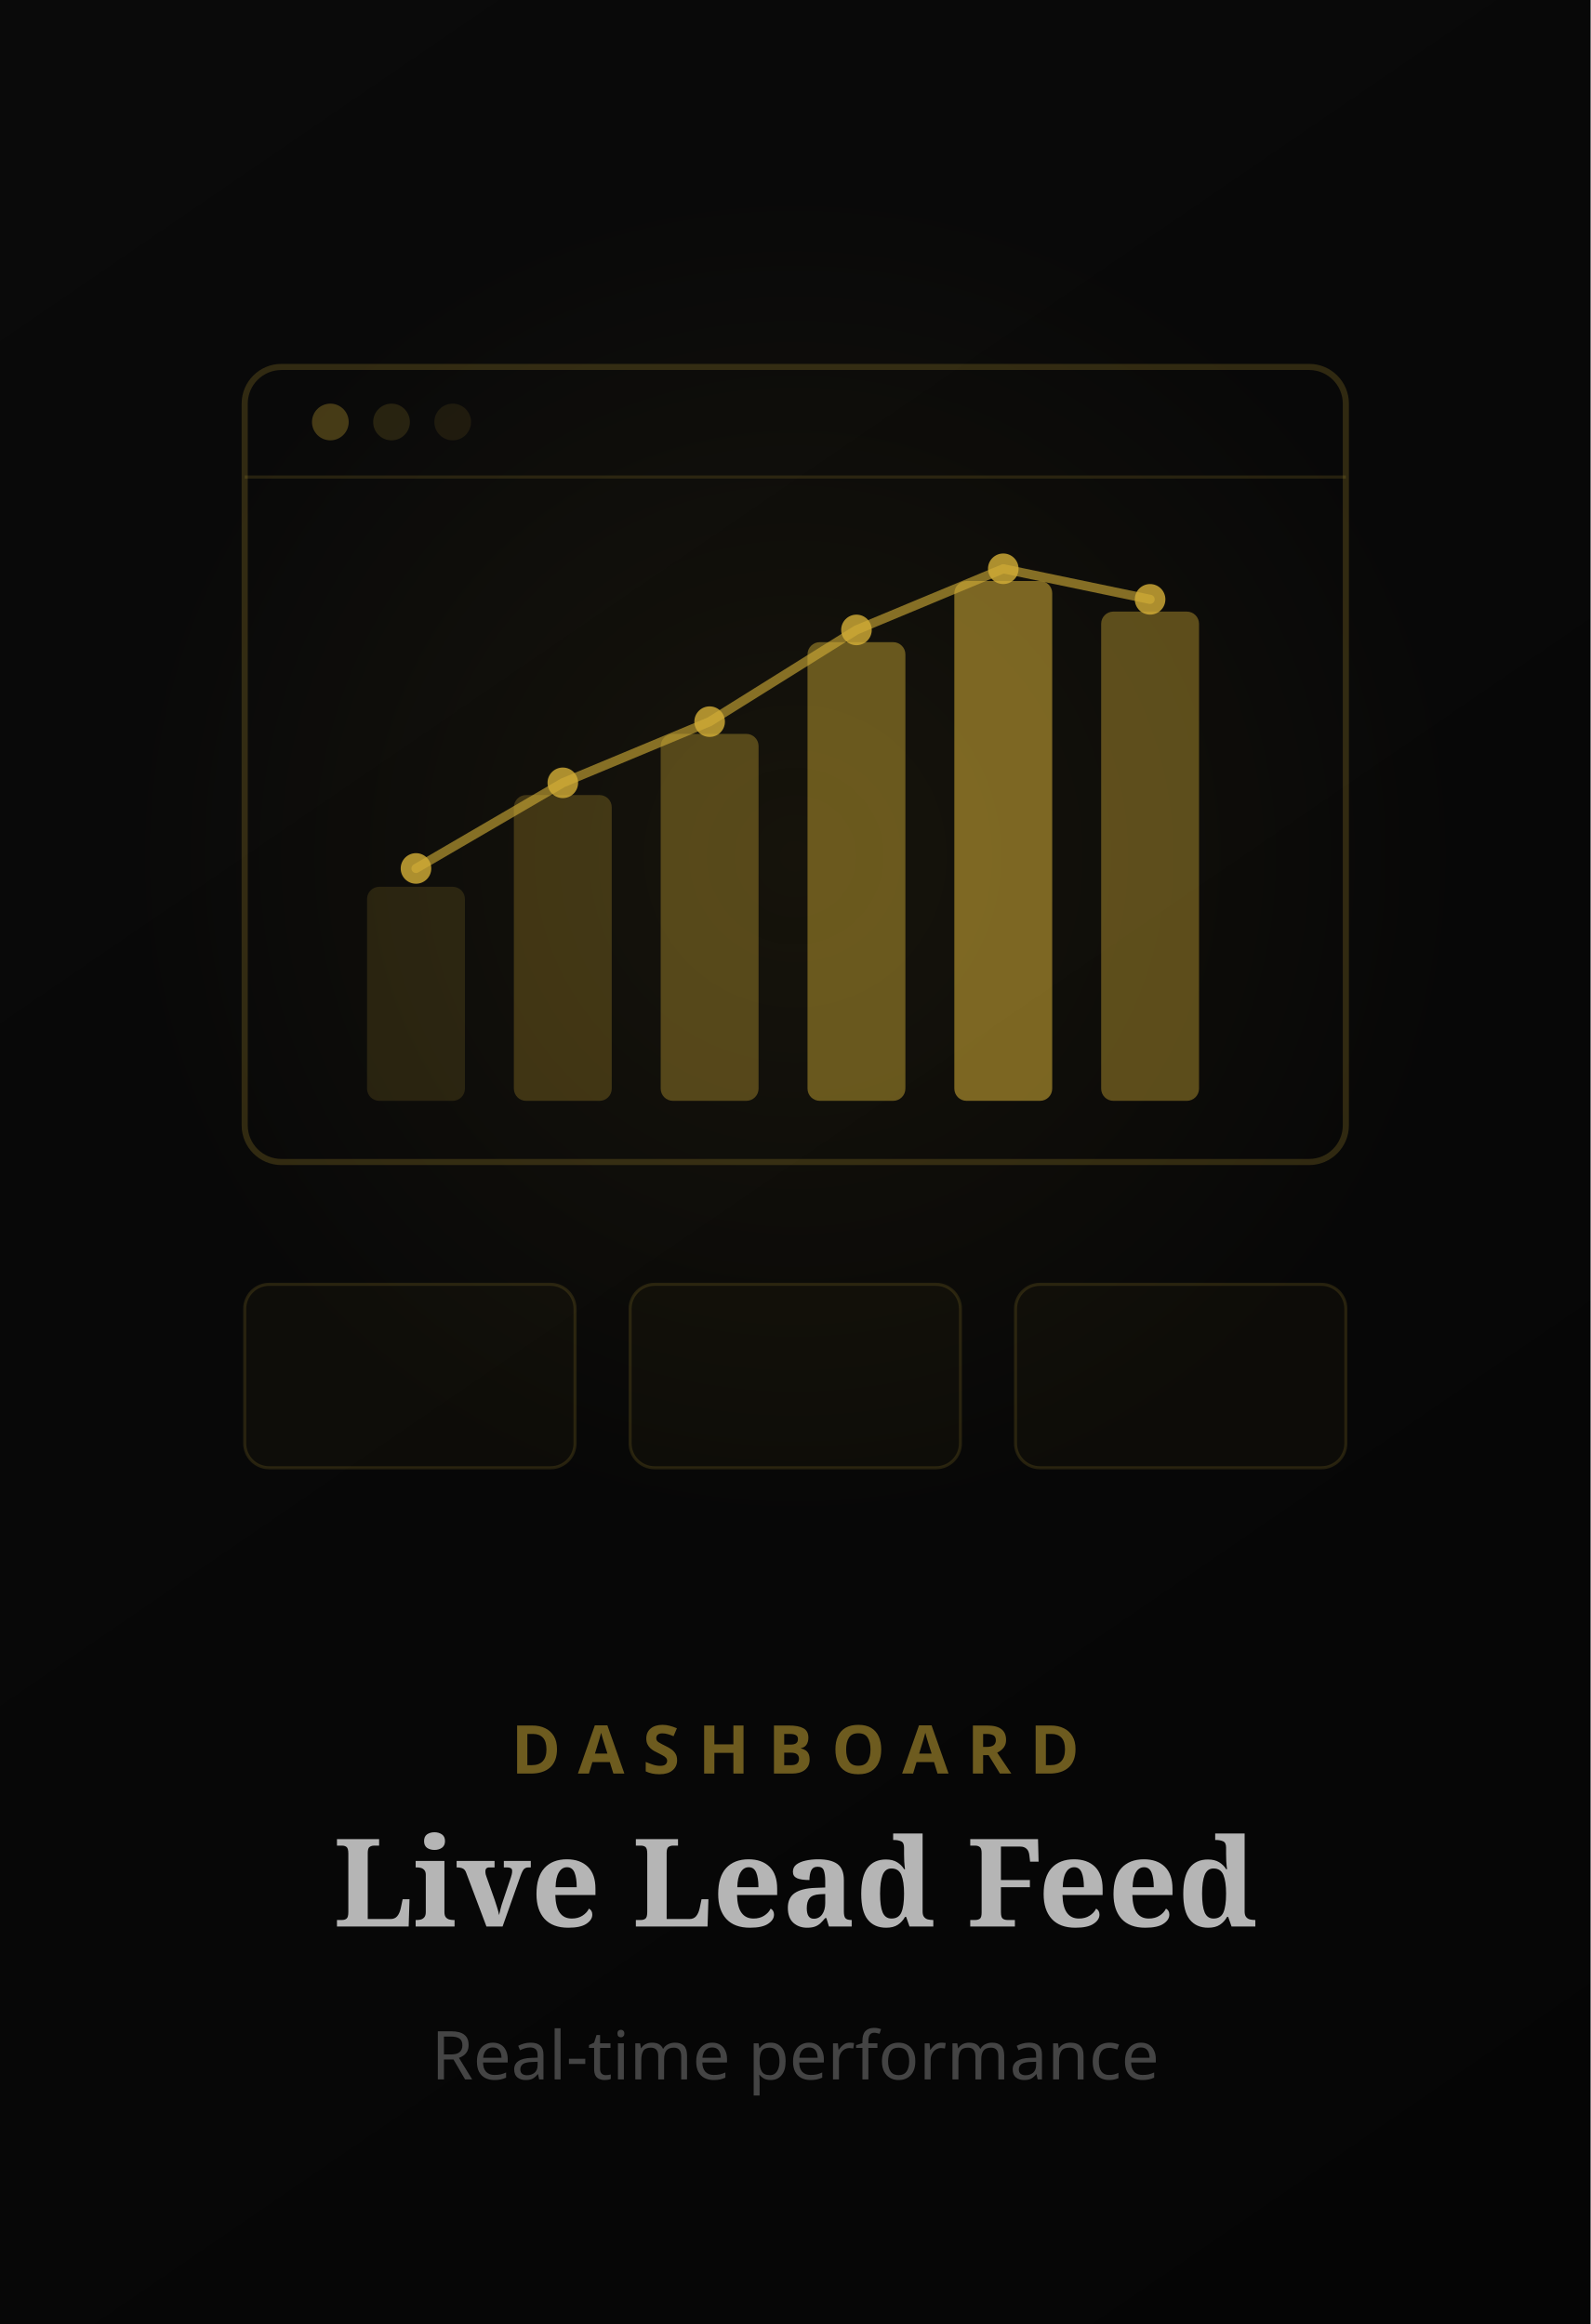
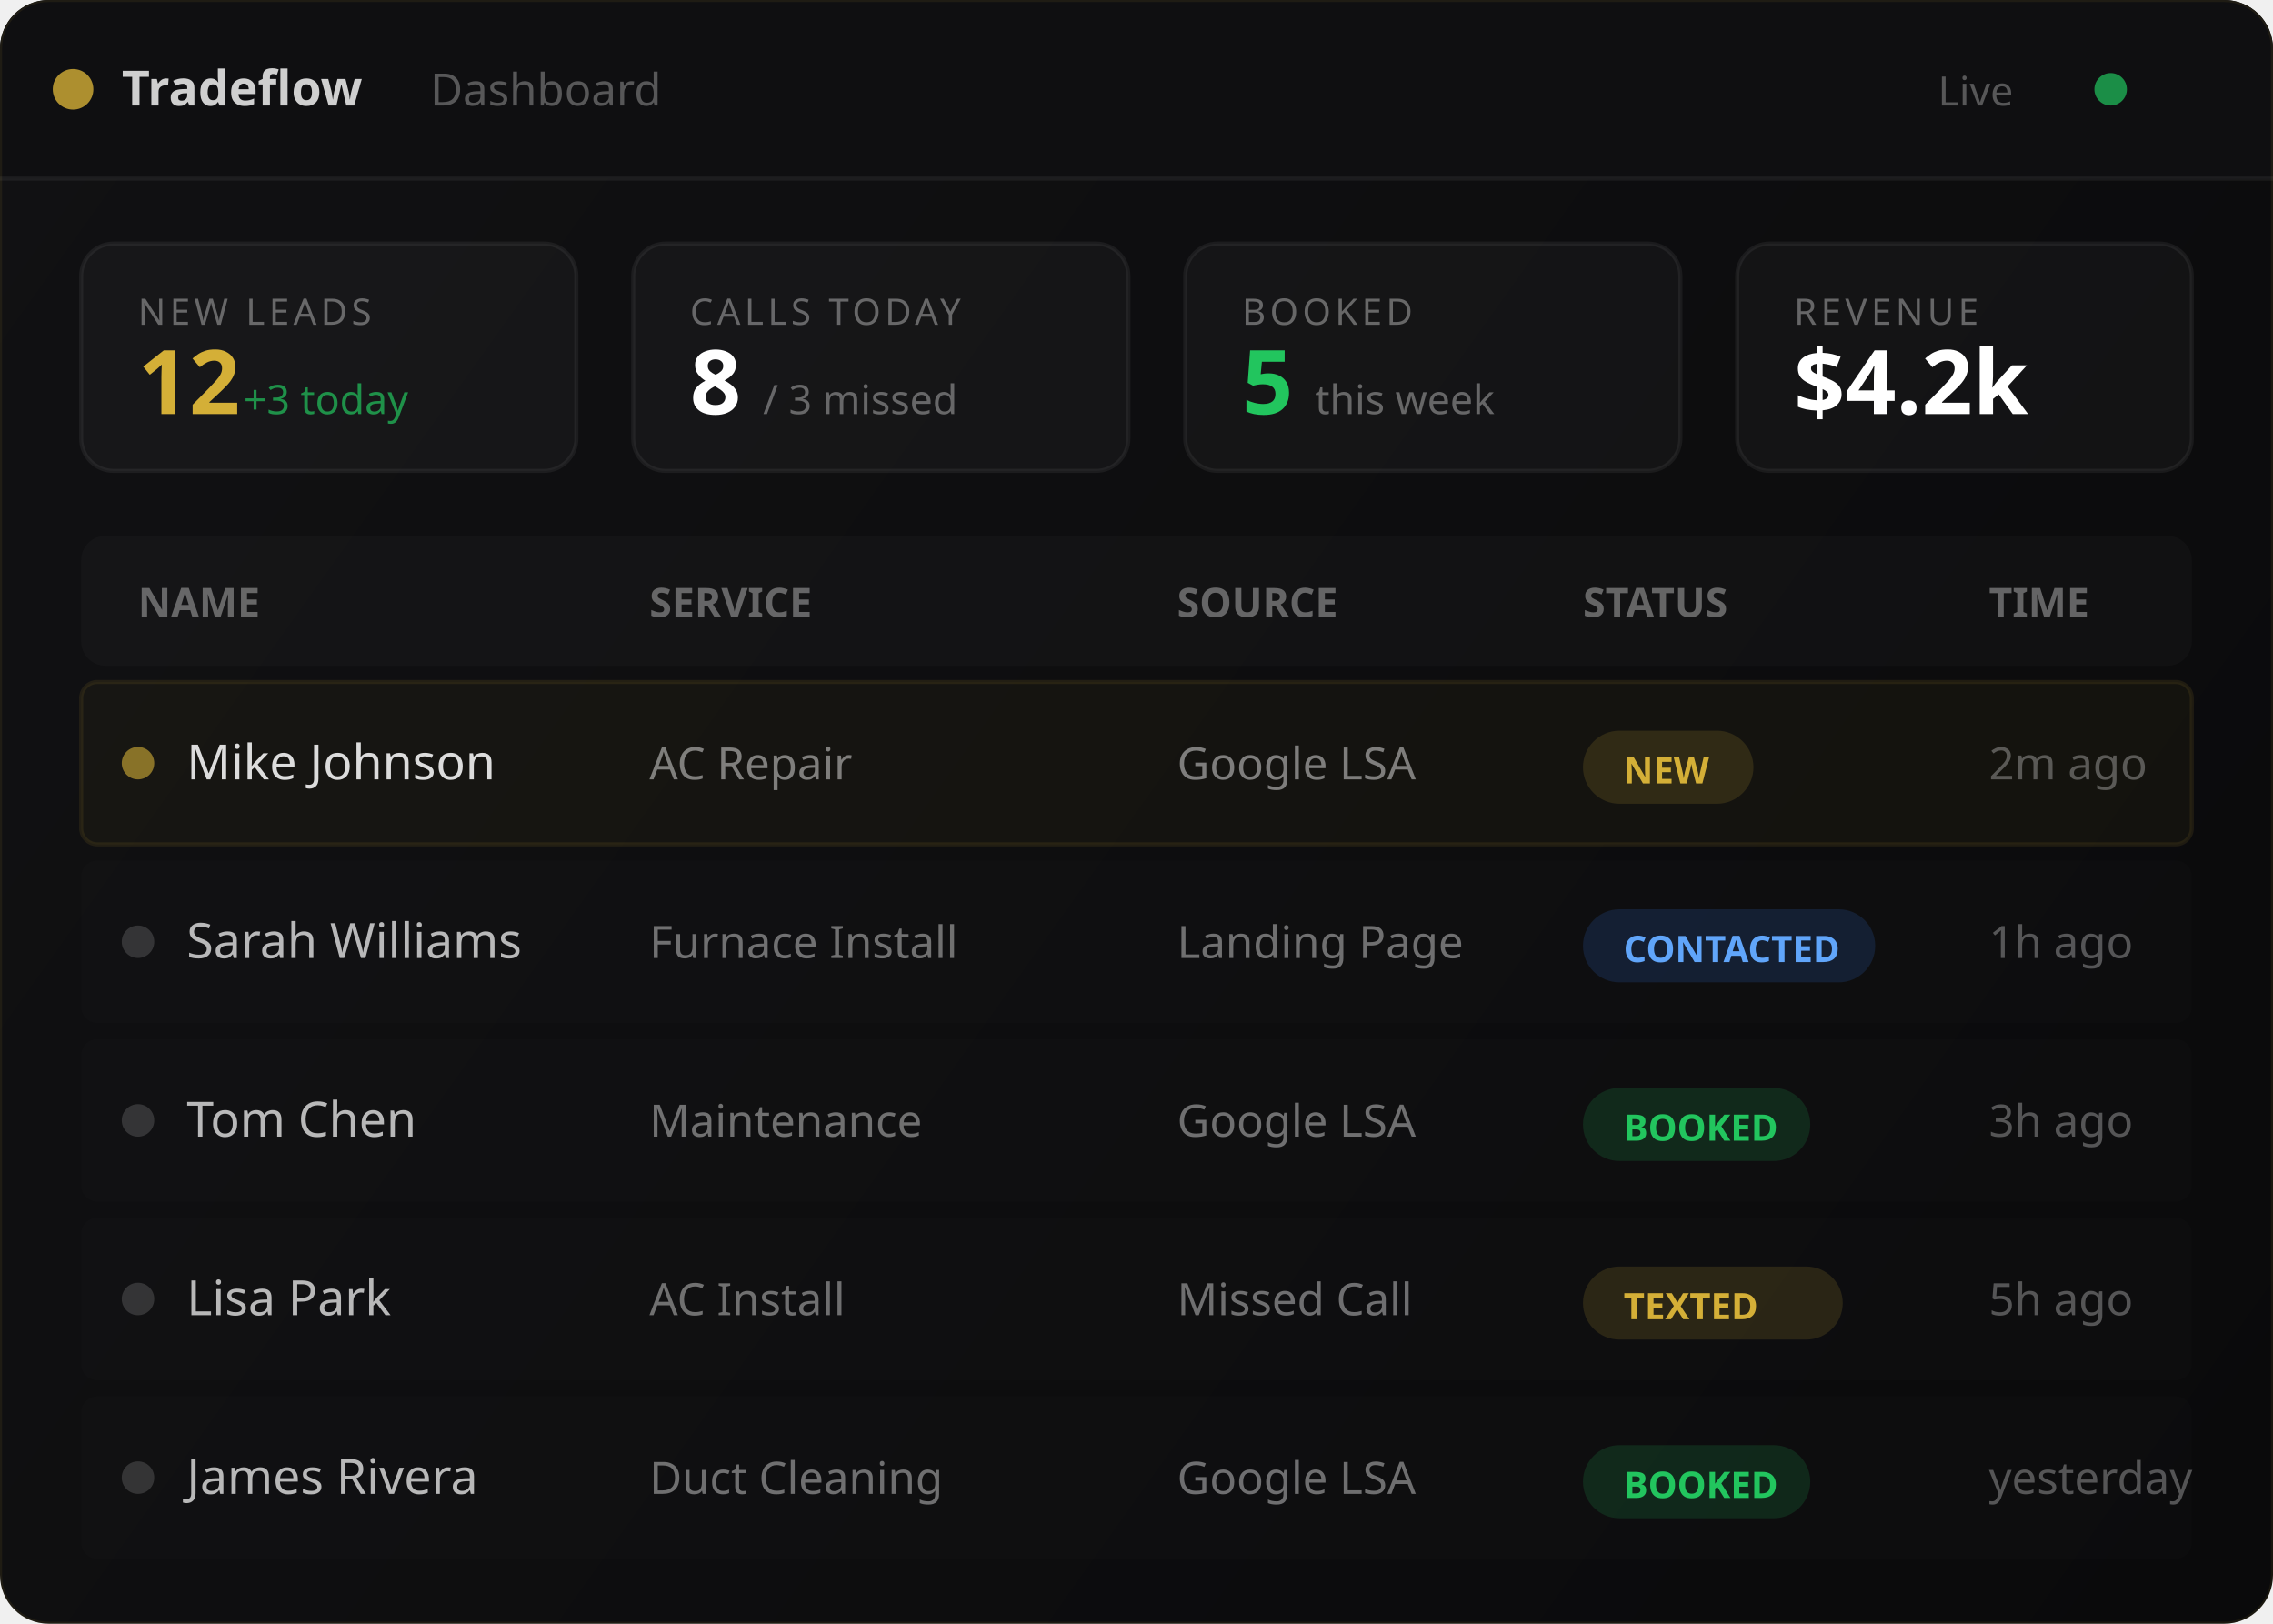
- <svg xmlns="http://www.w3.org/2000/svg" viewBox="0 0 260 380" fill="none">
+ <svg xmlns="http://www.w3.org/2000/svg" viewBox="0 0 560 400" fill="none">
  <defs>
-     <linearGradient id="bg3" x1="0" y1="0" x2="260" y2="380" gradientUnits="userSpaceOnUse">
-       <stop offset="0%" stop-color="#0a0a0a" />
-       <stop offset="100%" stop-color="#050505" />
+     <linearGradient id="dbg" x1="0" y1="0" x2="560" y2="400" gradientUnits="userSpaceOnUse">
+       <stop offset="0%" stop-color="#111113" />
+       <stop offset="100%" stop-color="#0a0a0b" />
    </linearGradient>
-     <radialGradient id="glow3" cx="130" cy="140" r="110" gradientUnits="userSpaceOnUse">
-       <stop offset="0%" stop-color="#D4AF37" stop-opacity="0.07" />
-       <stop offset="100%" stop-color="#D4AF37" stop-opacity="0" />
-     </radialGradient>
+     <clipPath id="round">
+       <rect width="560" height="400" rx="12" />
+     </clipPath>
  </defs>
-   <rect width="260" height="380" fill="url(#bg3)" />
-   <rect width="260" height="380" fill="url(#glow3)" />
-   <rect x="40" y="60" width="180" height="130" rx="6" stroke="#D4AF37" stroke-width="1" fill="none" stroke-opacity="0.2" />
-   <line x1="40" y1="78" x2="220" y2="78" stroke="#D4AF37" stroke-width="0.5" stroke-opacity="0.15" />
-   <circle cx="54" cy="69" r="3" fill="#D4AF37" fill-opacity="0.3" />
-   <circle cx="64" cy="69" r="3" fill="#D4AF37" fill-opacity="0.15" />
-   <circle cx="74" cy="69" r="3" fill="#D4AF37" fill-opacity="0.1" />
-   <rect x="60" y="145" width="16" height="35" rx="2" fill="#D4AF37" fill-opacity="0.15" />
-   <rect x="84" y="130" width="16" height="50" rx="2" fill="#D4AF37" fill-opacity="0.25" />
-   <rect x="108" y="120" width="16" height="60" rx="2" fill="#D4AF37" fill-opacity="0.35" />
-   <rect x="132" y="105" width="16" height="75" rx="2" fill="#D4AF37" fill-opacity="0.45" />
-   <rect x="156" y="95" width="16" height="85" rx="2" fill="#D4AF37" fill-opacity="0.55" />
-   <rect x="180" y="100" width="16" height="80" rx="2" fill="#D4AF37" fill-opacity="0.4" />
-   <polyline points="68,142 92,128 116,118 140,103 164,93 188,98" stroke="#D4AF37" stroke-width="1.5" fill="none" stroke-opacity="0.6" stroke-linecap="round" stroke-linejoin="round" />
-   <circle cx="68" cy="142" r="2.5" fill="#D4AF37" fill-opacity="0.8" />
-   <circle cx="92" cy="128" r="2.5" fill="#D4AF37" fill-opacity="0.8" />
-   <circle cx="116" cy="118" r="2.5" fill="#D4AF37" fill-opacity="0.8" />
-   <circle cx="140" cy="103" r="2.5" fill="#D4AF37" fill-opacity="0.8" />
-   <circle cx="164" cy="93" r="2.5" fill="#D4AF37" fill-opacity="0.8" />
-   <circle cx="188" cy="98" r="2.5" fill="#D4AF37" fill-opacity="0.8" />
-   <rect x="40" y="210" width="54" height="30" rx="4" stroke="#D4AF37" stroke-width="0.5" fill="#D4AF37" fill-opacity="0.03" stroke-opacity="0.15" />
-   <rect x="103" y="210" width="54" height="30" rx="4" stroke="#D4AF37" stroke-width="0.5" fill="#D4AF37" fill-opacity="0.03" stroke-opacity="0.15" />
-   <rect x="166" y="210" width="54" height="30" rx="4" stroke="#D4AF37" stroke-width="0.5" fill="#D4AF37" fill-opacity="0.03" stroke-opacity="0.15" />
-   <text x="130" y="290" text-anchor="middle" fill="#D4AF37" font-family="sans-serif" font-size="11" font-weight="600" letter-spacing="3" opacity="0.5">DASHBOARD</text>
-   <text x="130" y="315" text-anchor="middle" fill="white" font-family="serif" font-size="20" font-weight="600" opacity="0.7">Live Lead Feed</text>
-   <text x="130" y="340" text-anchor="middle" fill="white" font-family="sans-serif" font-size="11" opacity="0.25">Real-time performance</text>
+   <rect width="560" height="400" rx="12" fill="url(#dbg)" />
+   <g clip-path="url(#round)">
+     <rect x="0" y="0" width="560" height="44" fill="#0f0f11" />
+     <line x1="0" y1="44" x2="560" y2="44" stroke="rgba(255,255,255,0.06)" stroke-width="1" />
+     <circle cx="18" cy="22" r="5" fill="#D4AF37" fill-opacity="0.8" />
+     <text x="30" y="26" fill="white" font-family="sans-serif" font-size="12" font-weight="600" opacity="0.8">Tradeflow</text>
+     <text x="106" y="26" fill="white" font-family="sans-serif" font-size="11" opacity="0.3">Dashboard</text>
+     <circle cx="520" cy="22" r="4" fill="#22c55e" fill-opacity="0.7" />
+     <text x="496" y="26" fill="white" font-family="sans-serif" font-size="10" opacity="0.3" text-anchor="end">Live</text>
+     <rect x="20" y="60" width="122" height="56" rx="8" fill="rgba(255,255,255,0.03)" stroke="rgba(255,255,255,0.06)" stroke-width="1" />
+     <text x="34" y="80" fill="white" font-family="sans-serif" font-size="9" opacity="0.35" text-transform="uppercase" letter-spacing="1">NEW LEADS</text>
+     <text x="34" y="102" fill="#D4AF37" font-family="sans-serif" font-size="22" font-weight="700">12</text>
+     <text x="60" y="102" fill="#22c55e" font-family="sans-serif" font-size="10" opacity="0.7">+3 today</text>
+     <rect x="156" y="60" width="122" height="56" rx="8" fill="rgba(255,255,255,0.03)" stroke="rgba(255,255,255,0.06)" stroke-width="1" />
+     <text x="170" y="80" fill="white" font-family="sans-serif" font-size="9" opacity="0.35" letter-spacing="1">CALLS TODAY</text>
+     <text x="170" y="102" fill="white" font-family="sans-serif" font-size="22" font-weight="700">8</text>
+     <text x="188" y="102" fill="white" font-family="sans-serif" font-size="10" opacity="0.35">/ 3 missed</text>
+     <rect x="292" y="60" width="122" height="56" rx="8" fill="rgba(255,255,255,0.03)" stroke="rgba(255,255,255,0.06)" stroke-width="1" />
+     <text x="306" y="80" fill="white" font-family="sans-serif" font-size="9" opacity="0.35" letter-spacing="1">BOOKED</text>
+     <text x="306" y="102" fill="#22c55e" font-family="sans-serif" font-size="22" font-weight="700">5</text>
+     <text x="324" y="102" fill="white" font-family="sans-serif" font-size="10" opacity="0.35">this week</text>
+     <rect x="428" y="60" width="112" height="56" rx="8" fill="rgba(255,255,255,0.03)" stroke="rgba(255,255,255,0.06)" stroke-width="1" />
+     <text x="442" y="80" fill="white" font-family="sans-serif" font-size="9" opacity="0.35" letter-spacing="1">REVENUE</text>
+     <text x="442" y="102" fill="white" font-family="sans-serif" font-size="22" font-weight="700">$4.2k</text>
+     <rect x="20" y="132" width="520" height="32" rx="6" fill="rgba(255,255,255,0.02)" />
+     <text x="34" y="152" fill="white" font-family="sans-serif" font-size="10" opacity="0.35" font-weight="600">NAME</text>
+     <text x="160" y="152" fill="white" font-family="sans-serif" font-size="10" opacity="0.35" font-weight="600">SERVICE</text>
+     <text x="290" y="152" fill="white" font-family="sans-serif" font-size="10" opacity="0.35" font-weight="600">SOURCE</text>
+     <text x="390" y="152" fill="white" font-family="sans-serif" font-size="10" opacity="0.35" font-weight="600">STATUS</text>
+     <text x="490" y="152" fill="white" font-family="sans-serif" font-size="10" opacity="0.35" font-weight="600">TIME</text>
+     <rect x="20" y="168" width="520" height="40" rx="4" fill="rgba(212,175,55,0.04)" stroke="rgba(212,175,55,0.1)" stroke-width="1" />
+     <circle cx="34" cy="188" r="4" fill="#D4AF37" fill-opacity="0.6" />
+     <text x="46" y="192" fill="white" font-family="sans-serif" font-size="12" font-weight="500" opacity="0.85">Mike Johnson</text>
+     <text x="160" y="192" fill="white" font-family="sans-serif" font-size="11" opacity="0.45">AC Repair</text>
+     <text x="290" y="192" fill="white" font-family="sans-serif" font-size="11" opacity="0.45">Google LSA</text>
+     <rect x="390" y="180" width="42" height="18" rx="9" fill="rgba(212,175,55,0.15)" />
+     <text x="400" y="193" fill="#D4AF37" font-family="sans-serif" font-size="9" font-weight="600">NEW</text>
+     <text x="490" y="192" fill="white" font-family="sans-serif" font-size="11" opacity="0.3">2m ago</text>
+     <rect x="20" y="212" width="520" height="40" rx="4" fill="rgba(255,255,255,0.01)" />
+     <circle cx="34" cy="232" r="4" fill="rgba(255,255,255,0.15)" />
+     <text x="46" y="236" fill="white" font-family="sans-serif" font-size="12" font-weight="500" opacity="0.7">Sarah Williams</text>
+     <text x="160" y="236" fill="white" font-family="sans-serif" font-size="11" opacity="0.4">Furnace Install</text>
+     <text x="290" y="236" fill="white" font-family="sans-serif" font-size="11" opacity="0.4">Landing Page</text>
+     <rect x="390" y="224" width="72" height="18" rx="9" fill="rgba(59,130,246,0.15)" />
+     <text x="400" y="237" fill="#60a5fa" font-family="sans-serif" font-size="9" font-weight="600">CONTACTED</text>
+     <text x="490" y="236" fill="white" font-family="sans-serif" font-size="11" opacity="0.3">1h ago</text>
+     <rect x="20" y="256" width="520" height="40" rx="4" fill="rgba(255,255,255,0.01)" />
+     <circle cx="34" cy="276" r="4" fill="rgba(255,255,255,0.15)" />
+     <text x="46" y="280" fill="white" font-family="sans-serif" font-size="12" font-weight="500" opacity="0.7">Tom Chen</text>
+     <text x="160" y="280" fill="white" font-family="sans-serif" font-size="11" opacity="0.4">Maintenance</text>
+     <text x="290" y="280" fill="white" font-family="sans-serif" font-size="11" opacity="0.4">Google LSA</text>
+     <rect x="390" y="268" width="56" height="18" rx="9" fill="rgba(34,197,94,0.15)" />
+     <text x="400" y="281" fill="#22c55e" font-family="sans-serif" font-size="9" font-weight="600">BOOKED</text>
+     <text x="490" y="280" fill="white" font-family="sans-serif" font-size="11" opacity="0.3">3h ago</text>
+     <rect x="20" y="300" width="520" height="40" rx="4" fill="rgba(255,255,255,0.01)" />
+     <circle cx="34" cy="320" r="4" fill="rgba(255,255,255,0.15)" />
+     <text x="46" y="324" fill="white" font-family="sans-serif" font-size="12" font-weight="500" opacity="0.7">Lisa Park</text>
+     <text x="160" y="324" fill="white" font-family="sans-serif" font-size="11" opacity="0.4">AC Install</text>
+     <text x="290" y="324" fill="white" font-family="sans-serif" font-size="11" opacity="0.4">Missed Call</text>
+     <rect x="390" y="312" width="64" height="18" rx="9" fill="rgba(212,175,55,0.15)" />
+     <text x="400" y="325" fill="#D4AF37" font-family="sans-serif" font-size="9" font-weight="600">TEXTED</text>
+     <text x="490" y="324" fill="white" font-family="sans-serif" font-size="11" opacity="0.3">5h ago</text>
+     <rect x="20" y="344" width="520" height="40" rx="4" fill="rgba(255,255,255,0.01)" />
+     <circle cx="34" cy="364" r="4" fill="rgba(255,255,255,0.15)" />
+     <text x="46" y="368" fill="white" font-family="sans-serif" font-size="12" font-weight="500" opacity="0.7">James Rivera</text>
+     <text x="160" y="368" fill="white" font-family="sans-serif" font-size="11" opacity="0.4">Duct Cleaning</text>
+     <text x="290" y="368" fill="white" font-family="sans-serif" font-size="11" opacity="0.4">Google LSA</text>
+     <rect x="390" y="356" width="56" height="18" rx="9" fill="rgba(34,197,94,0.15)" />
+     <text x="400" y="369" fill="#22c55e" font-family="sans-serif" font-size="9" font-weight="600">BOOKED</text>
+     <text x="490" y="368" fill="white" font-family="sans-serif" font-size="11" opacity="0.3">yesterday</text>
+     <rect x="0" y="0" width="560" height="400" rx="12" fill="none" stroke="rgba(212,175,55,0.08)" stroke-width="1" />
+   </g>
</svg>
